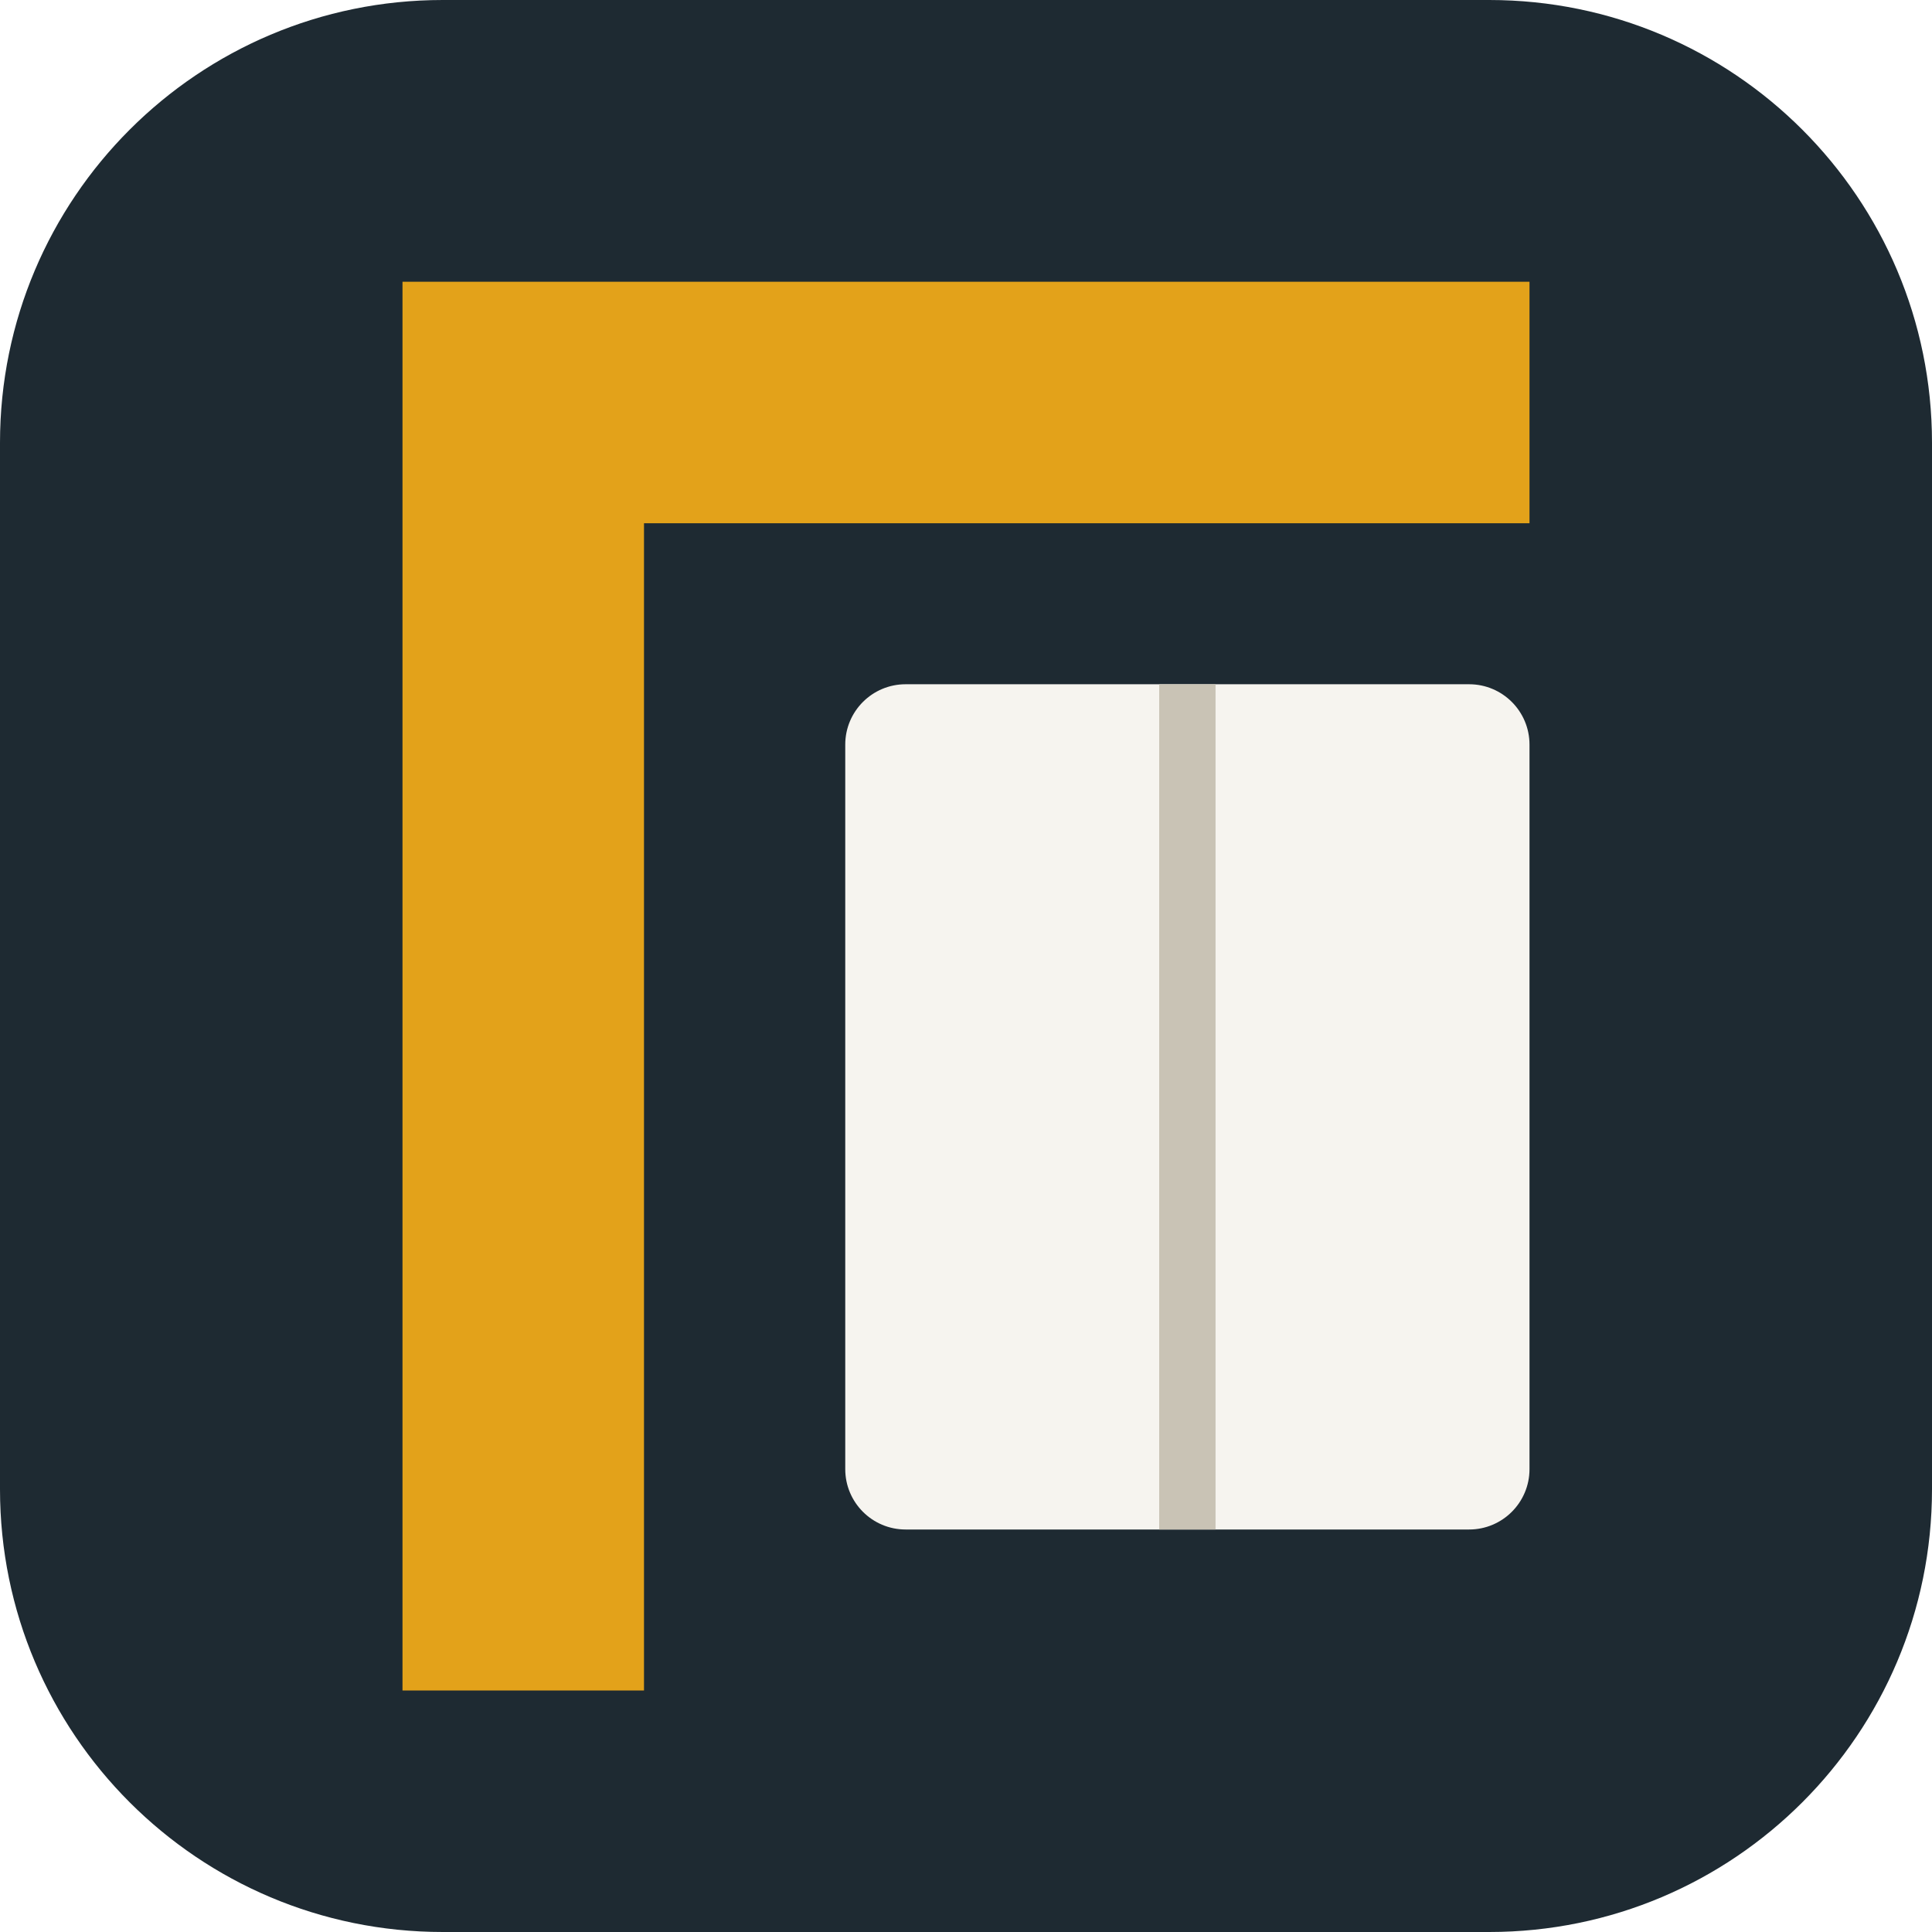
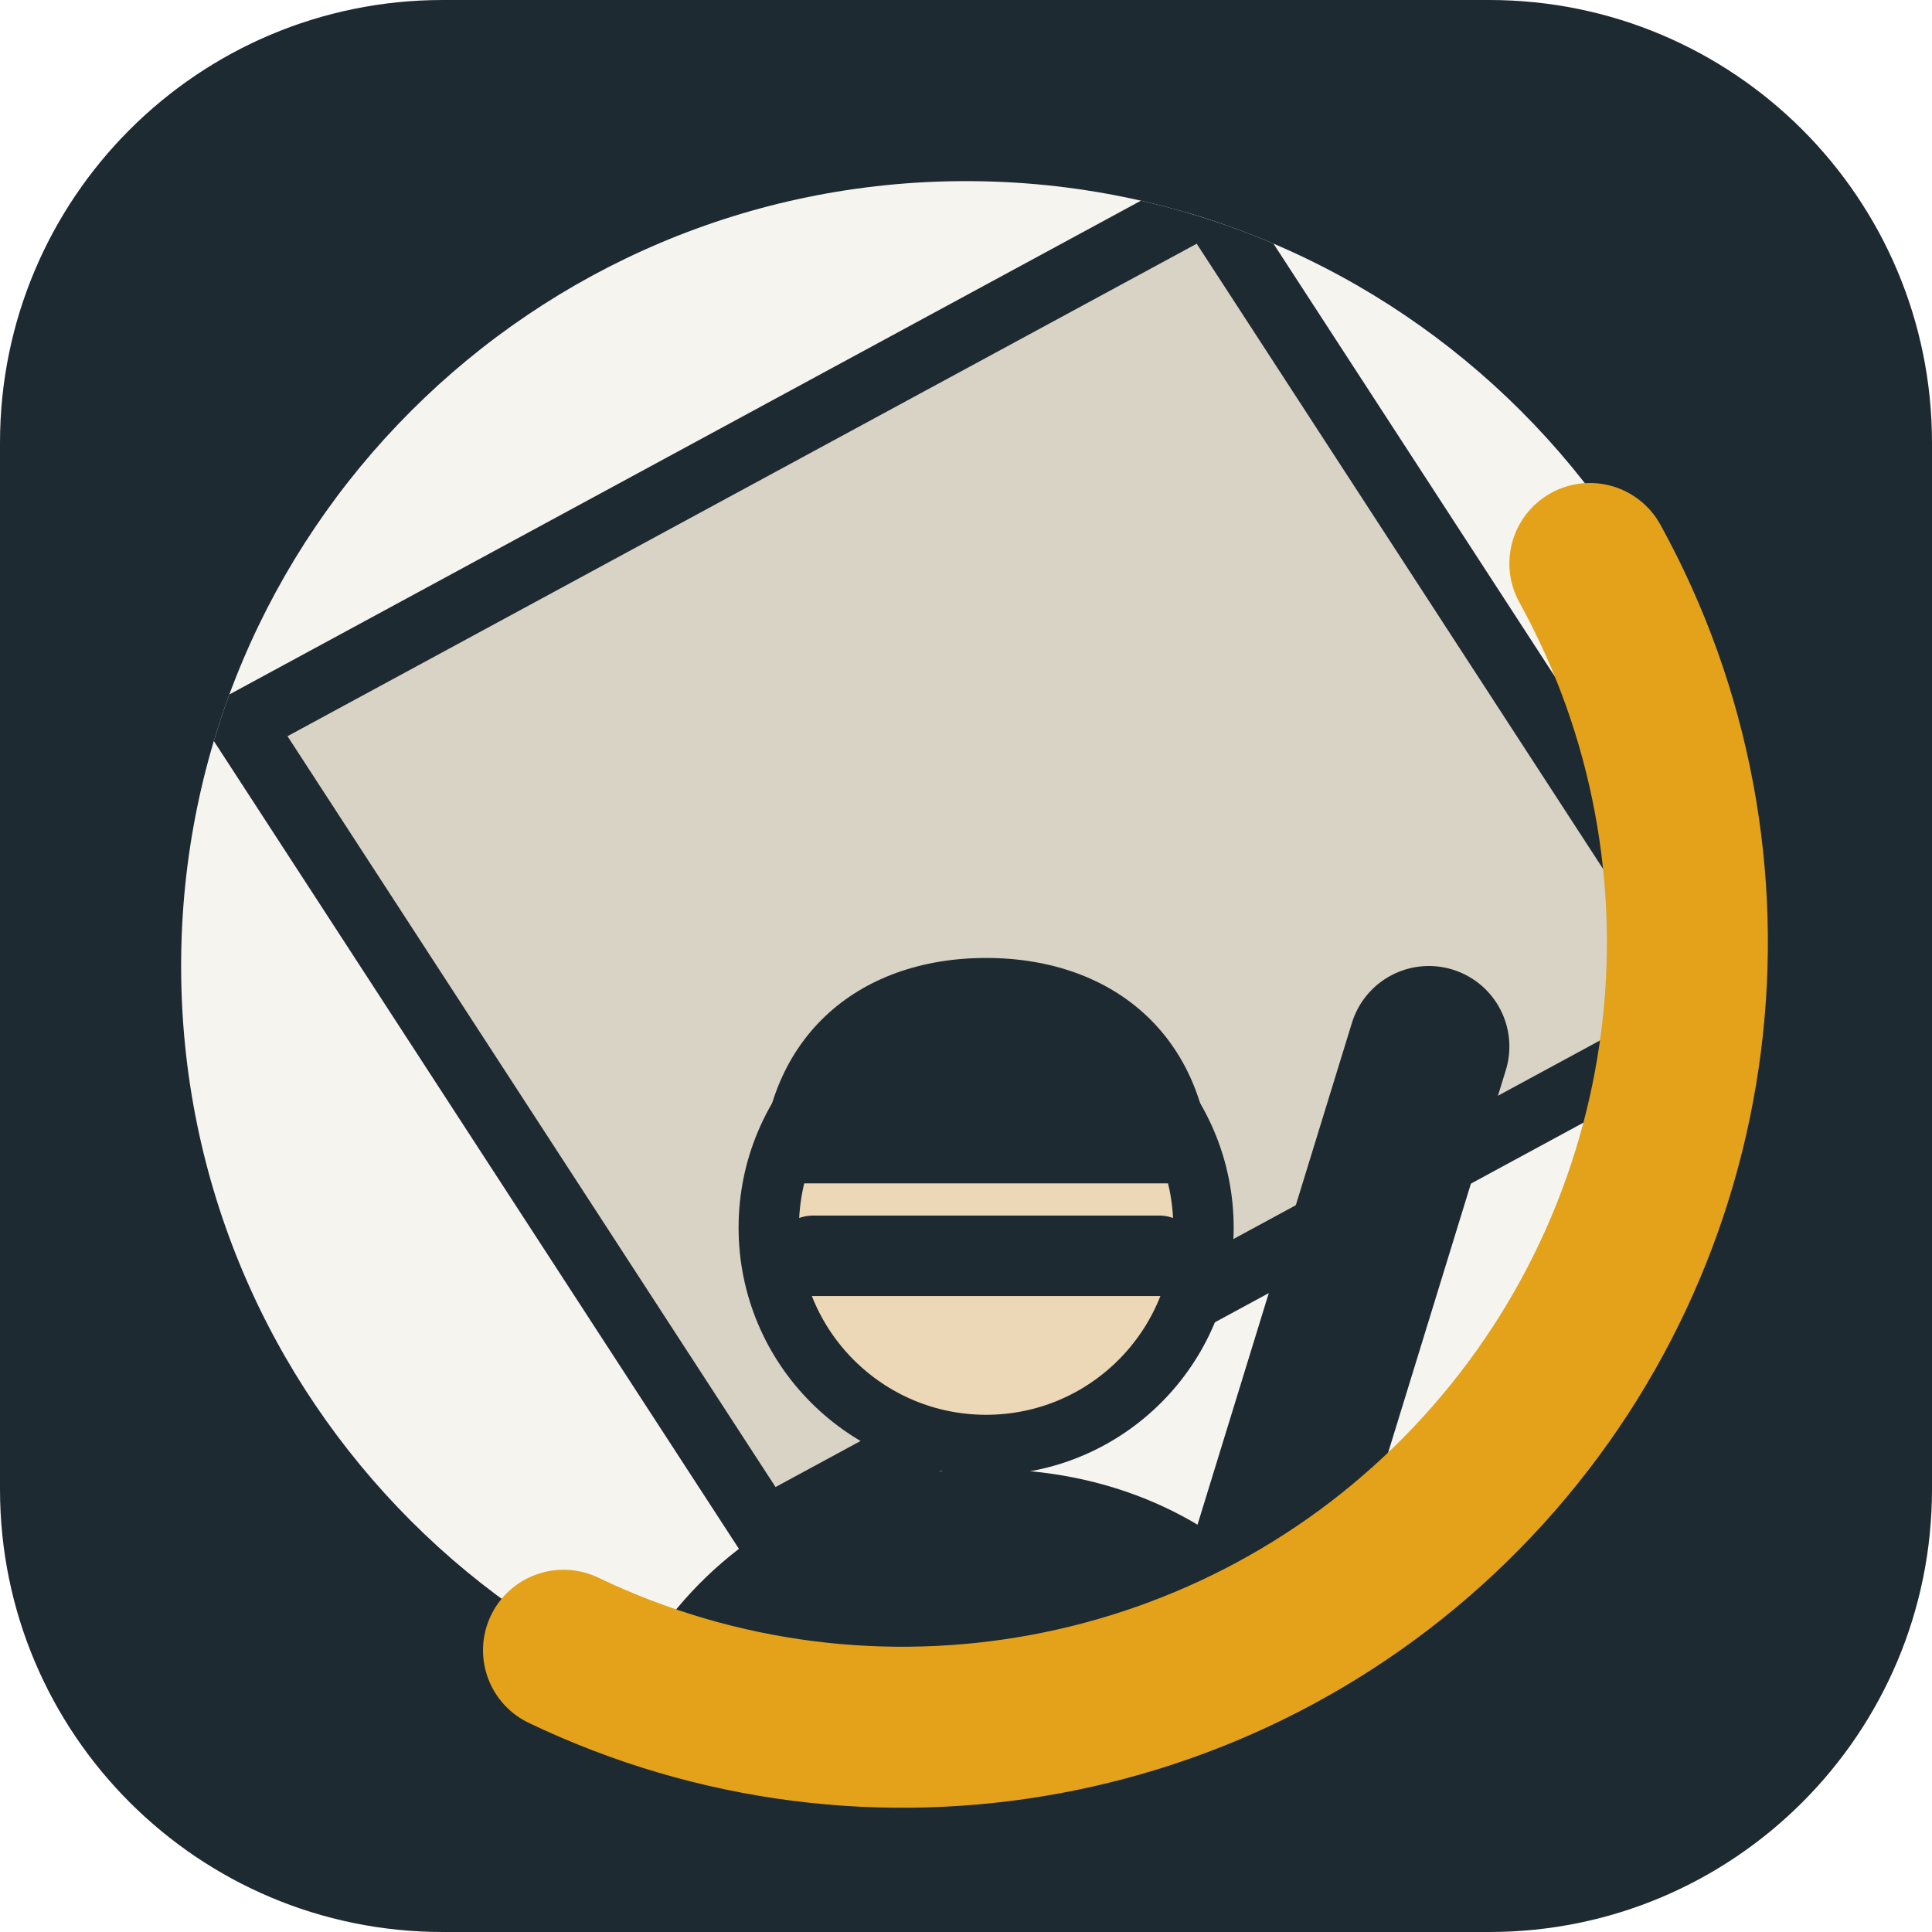
<svg xmlns="http://www.w3.org/2000/svg" viewBox="0 0 48 48" width="48" height="48">
+   <defs>
+     <clipPath id="c">
+       <circle cx="24" cy="24" r="19.5" />
+     </clipPath>
+   </defs>
  <rect width="48" height="48" rx="11" fill="#1e2a32" />
-   <rect x="21" y="17" width="17" height="21" rx="1.5" fill="#f6f4ef" />
-   <path d="M29.5 17v21" stroke="#c9c3b5" stroke-width="1.4" />
-   <path d="M13 39V10h22" fill="none" stroke="#e3a21a" stroke-width="6" stroke-linecap="square" />
+   <circle cx="24" cy="24" r="19.5" fill="#f6f4ef" />
+   <g clip-path="url(#c)">
+     <path d="M6 18 30 5 43 25 19 38Z" fill="#d9d3c6" stroke="#1e2a32" stroke-width="1.6" stroke-linejoin="round" />
+     <path d="M14 49c0-8 4.5-12.5 10.5-12.5S35 41 35 49z" fill="#1e2a32" />
+     <path d="M31.5 39 35.5 26" stroke="#1e2a32" stroke-width="4" stroke-linecap="round" />
+     <circle cx="24.5" cy="30.5" r="5.4" fill="#ecd7b6" stroke="#1e2a32" stroke-width="1.5" />
+     <path d="M18.9 29.4c0-3.6 2.4-5.6 5.6-5.6s5.6 2 5.6 5.6z" fill="#1e2a32" />
+     <path d="M20.2 31.2h8.6" stroke="#1e2a32" stroke-width="2" stroke-linecap="round" />
+   </g>
+   <path d="M39.5 14A19.5 19.5 0 0 1 14 41" fill="none" stroke="#e3a21a" stroke-width="4" stroke-linecap="round" />
</svg>
